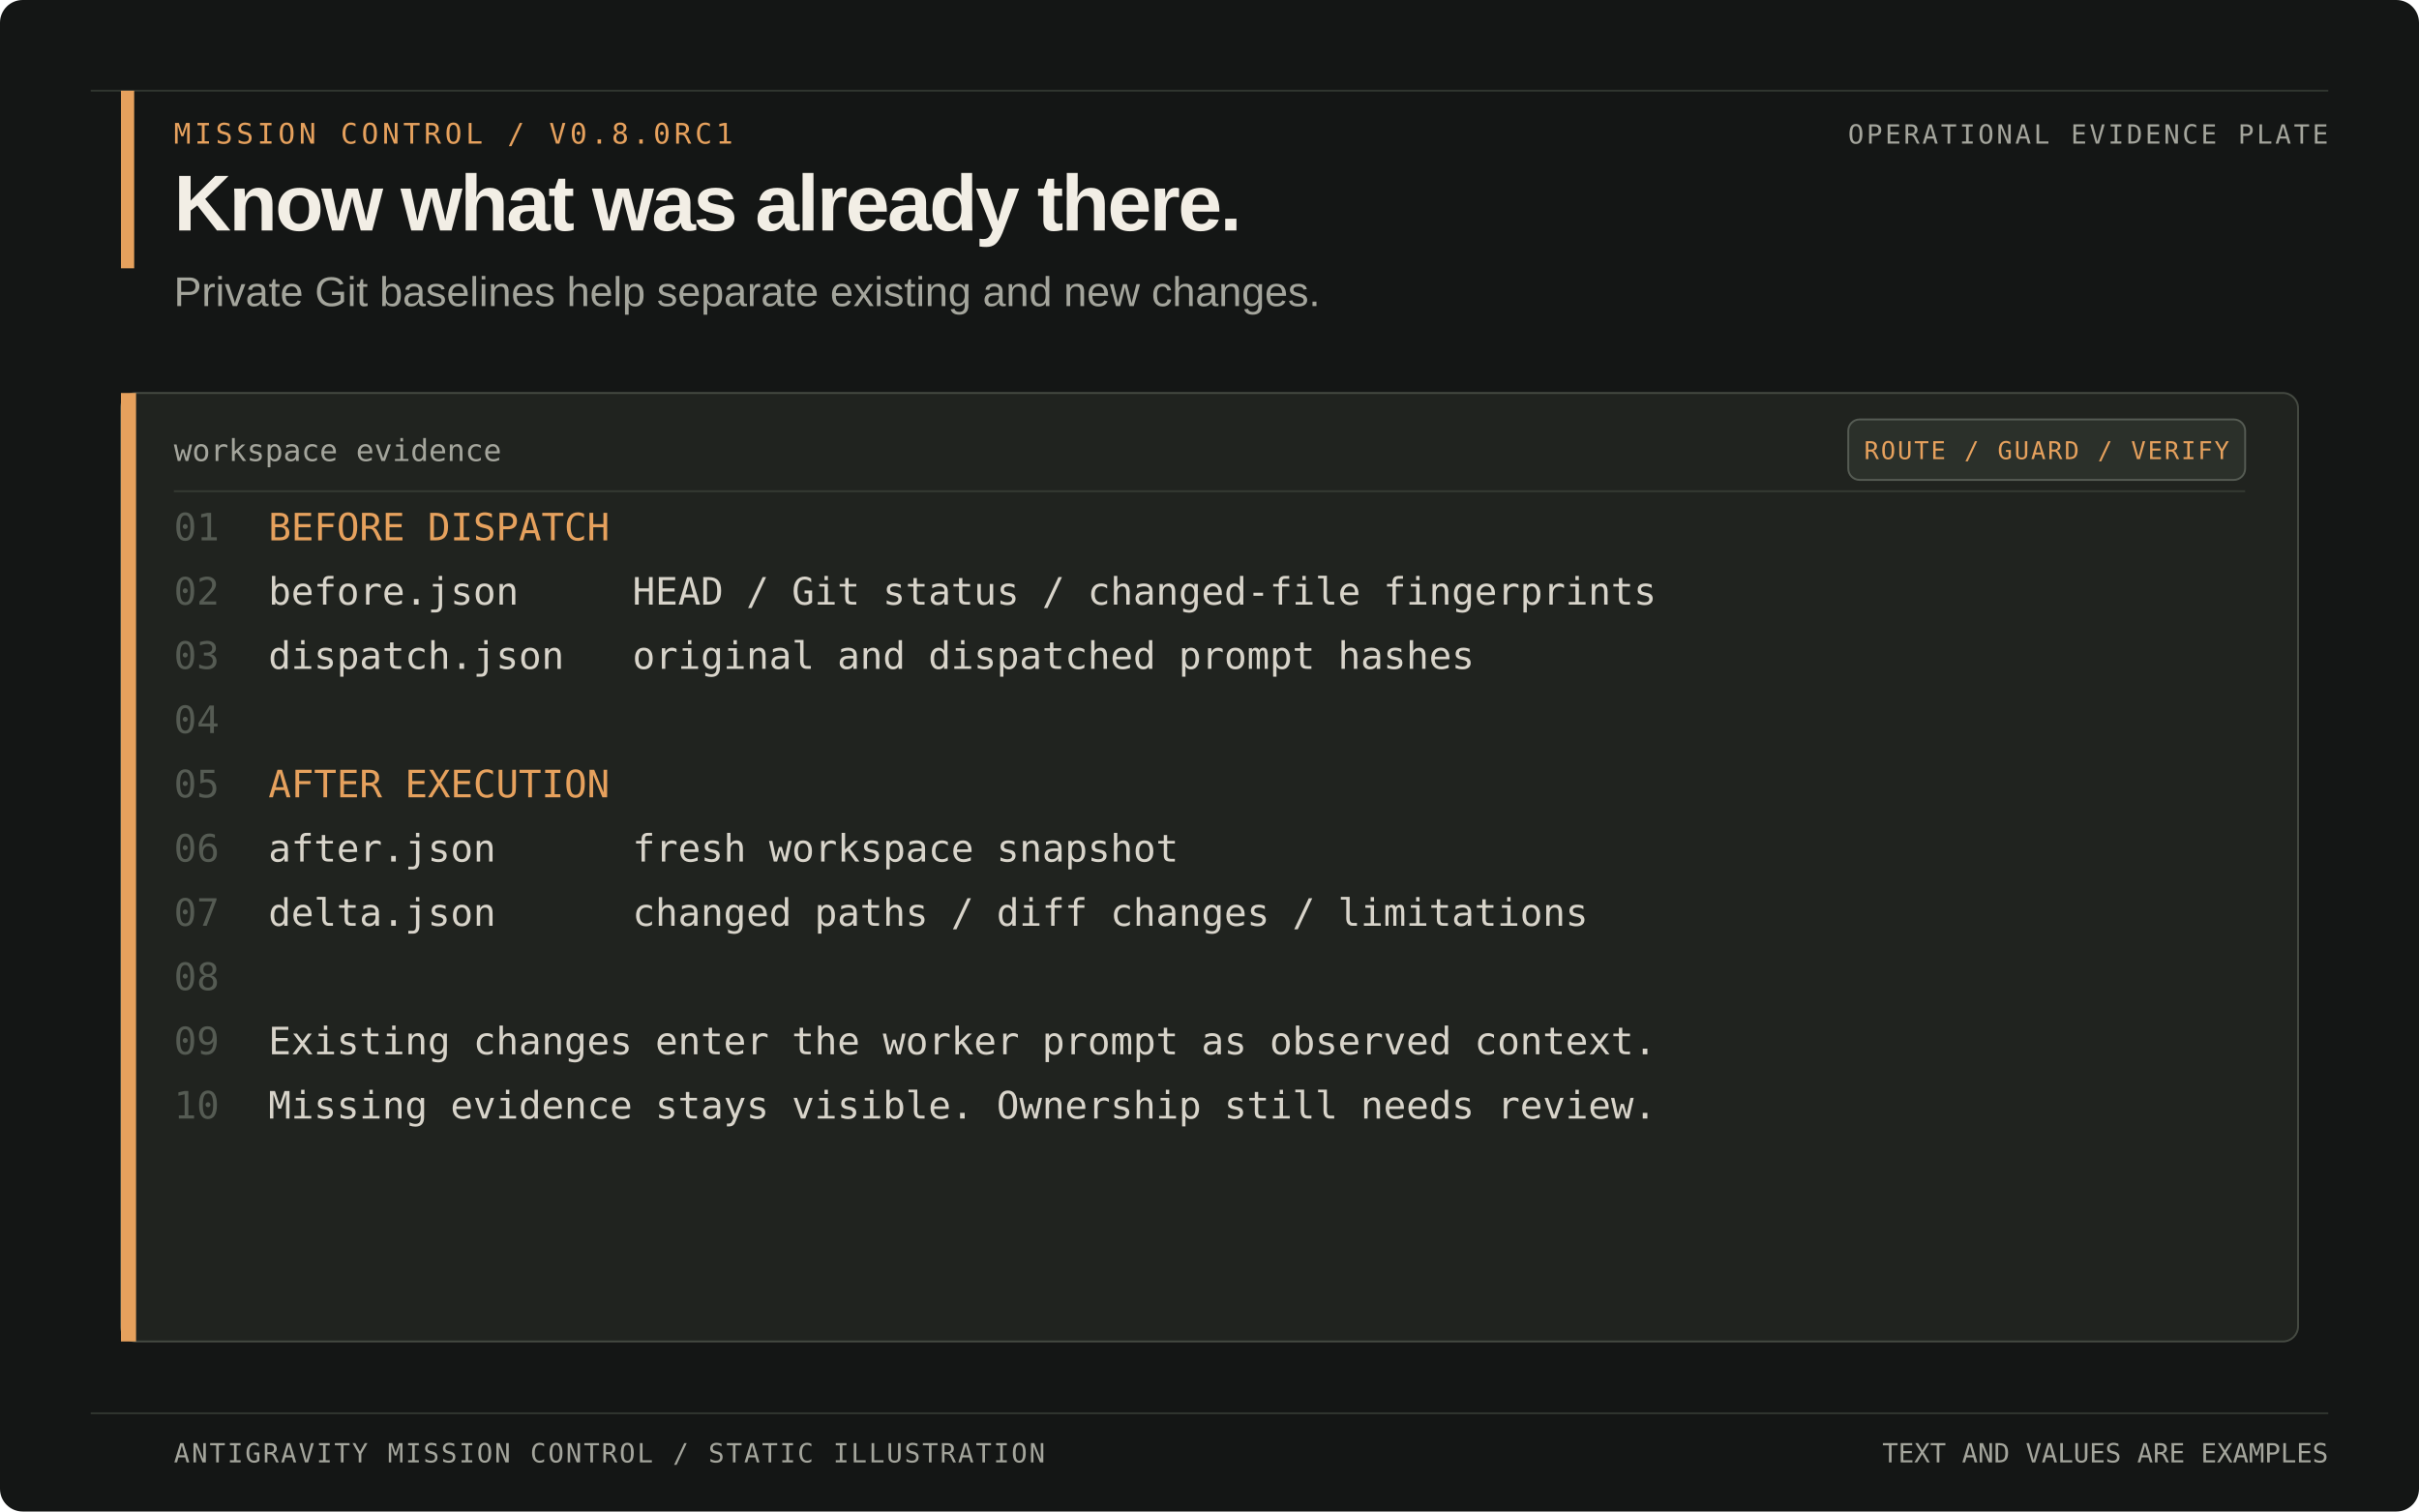
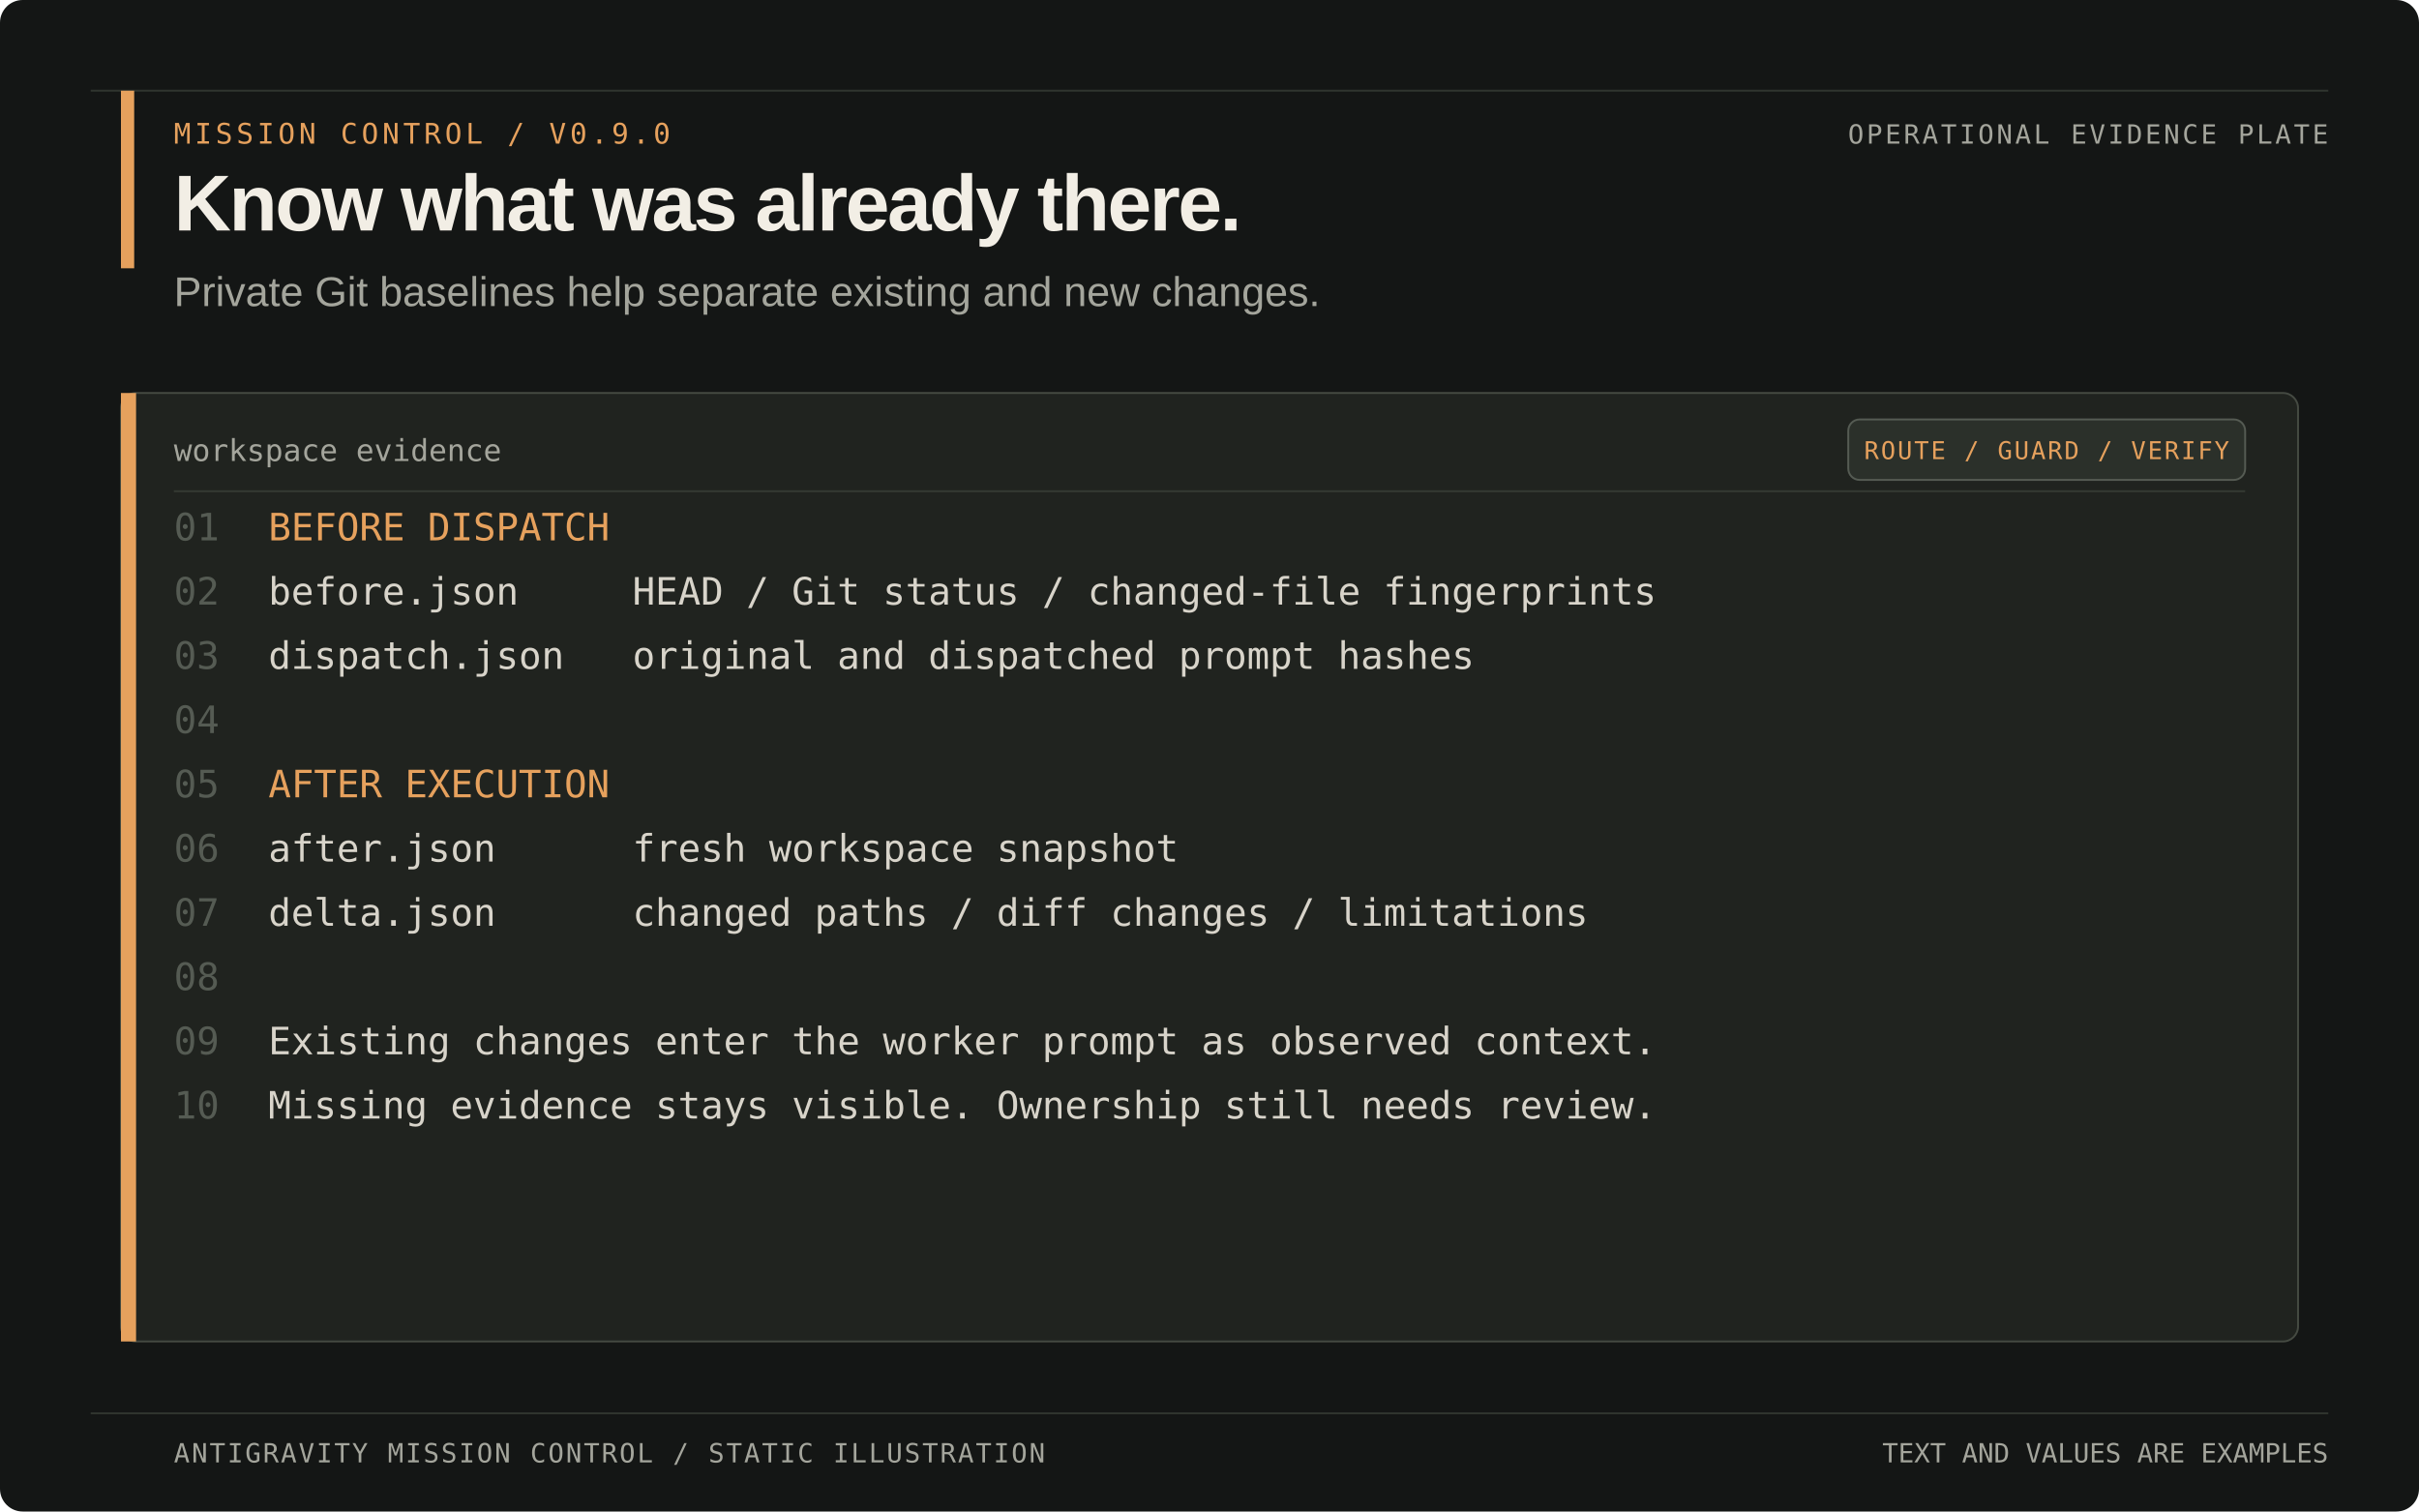
<svg xmlns="http://www.w3.org/2000/svg" width="1280" height="800" viewBox="0 0 1280 800" role="img" aria-labelledby="title desc">
  <rect width="1280" height="800" rx="12" fill="#141615" />
  <path d="M48 48H1232M48 748H1232" stroke="#30352f" />
  <rect x="64" y="48" width="7" height="94" fill="#e6a15d" />
-   <text x="92" y="76" font-family="Menlo, Consolas, monospace" font-size="15" letter-spacing="2" fill="#e6a15d">MISSION CONTROL  /  V0.8.0RC1</text>
+   <text x="92" y="76" font-family="Menlo, Consolas, monospace" font-size="15" letter-spacing="2" fill="#e6a15d">MISSION CONTROL  /  V0.9.0</text>
  <text x="92" y="122" font-family="Arial, Helvetica, sans-serif" font-size="42" font-weight="700" letter-spacing="-1.2" fill="#f2eee5">Know what was already there.</text>
  <text x="92" y="162" font-family="Arial, Helvetica, sans-serif" font-size="22" fill="#a4a59c">Private Git baselines help separate existing and new changes.</text>
  <text x="1232" y="76" text-anchor="end" font-family="Menlo, Consolas, monospace" font-size="14" letter-spacing="1.4" fill="#a4a59c">OPERATIONAL EVIDENCE PLATE</text>
  <rect x="64" y="208" width="1152" height="502" rx="8" fill="#20231f" stroke="#454a42" />
  <rect x="64" y="208" width="8" height="502" fill="#e6a15d" />
  <text x="92" y="244" font-family="Menlo, Consolas, monospace" font-size="16" fill="#a4a59c">workspace evidence</text>
  <rect x="978" y="222" width="210" height="32" rx="6" fill="#2b302a" stroke="#555b53" />
  <text x="1083" y="243" text-anchor="middle" font-family="Menlo, Consolas, monospace" font-size="13" letter-spacing="1" fill="#e6a15d">ROUTE / GUARD / VERIFY</text>
  <path d="M92 260H1188" stroke="#343a33" />
  <g xml:space="preserve" font-family="Menlo, Consolas, monospace" font-size="20">
    <text x="92" y="286" fill="#555b53">01</text>
    <text x="142" y="286" fill="#e6a15d">BEFORE DISPATCH</text>
    <text x="92" y="320" fill="#555b53">02</text>
    <text x="142" y="320" fill="#d8d4ca">before.json     HEAD / Git status / changed-file fingerprints</text>
    <text x="92" y="354" fill="#555b53">03</text>
    <text x="142" y="354" fill="#d8d4ca">dispatch.json   original and dispatched prompt hashes</text>
    <text x="92" y="388" fill="#555b53">04</text>
    <text x="142" y="388" fill="#d8d4ca" />
    <text x="92" y="422" fill="#555b53">05</text>
    <text x="142" y="422" fill="#e6a15d">AFTER EXECUTION</text>
    <text x="92" y="456" fill="#555b53">06</text>
    <text x="142" y="456" fill="#d8d4ca">after.json      fresh workspace snapshot</text>
    <text x="92" y="490" fill="#555b53">07</text>
    <text x="142" y="490" fill="#d8d4ca">delta.json      changed paths / diff changes / limitations</text>
    <text x="92" y="524" fill="#555b53">08</text>
    <text x="142" y="524" fill="#d8d4ca" />
    <text x="92" y="558" fill="#555b53">09</text>
    <text x="142" y="558" fill="#d8d4ca">Existing changes enter the worker prompt as observed context.</text>
    <text x="92" y="592" fill="#555b53">10</text>
    <text x="142" y="592" fill="#d8d4ca">Missing evidence stays visible. Ownership still needs review.</text>
  </g>
  <text x="92" y="774" font-family="Menlo, Consolas, monospace" font-size="14" letter-spacing="1" fill="#a4a59c">ANTIGRAVITY MISSION CONTROL  /  STATIC ILLUSTRATION</text>
  <text x="1232" y="774" text-anchor="end" font-family="Menlo, Consolas, monospace" font-size="14" fill="#a4a59c">TEXT AND VALUES ARE EXAMPLES</text>
</svg>
